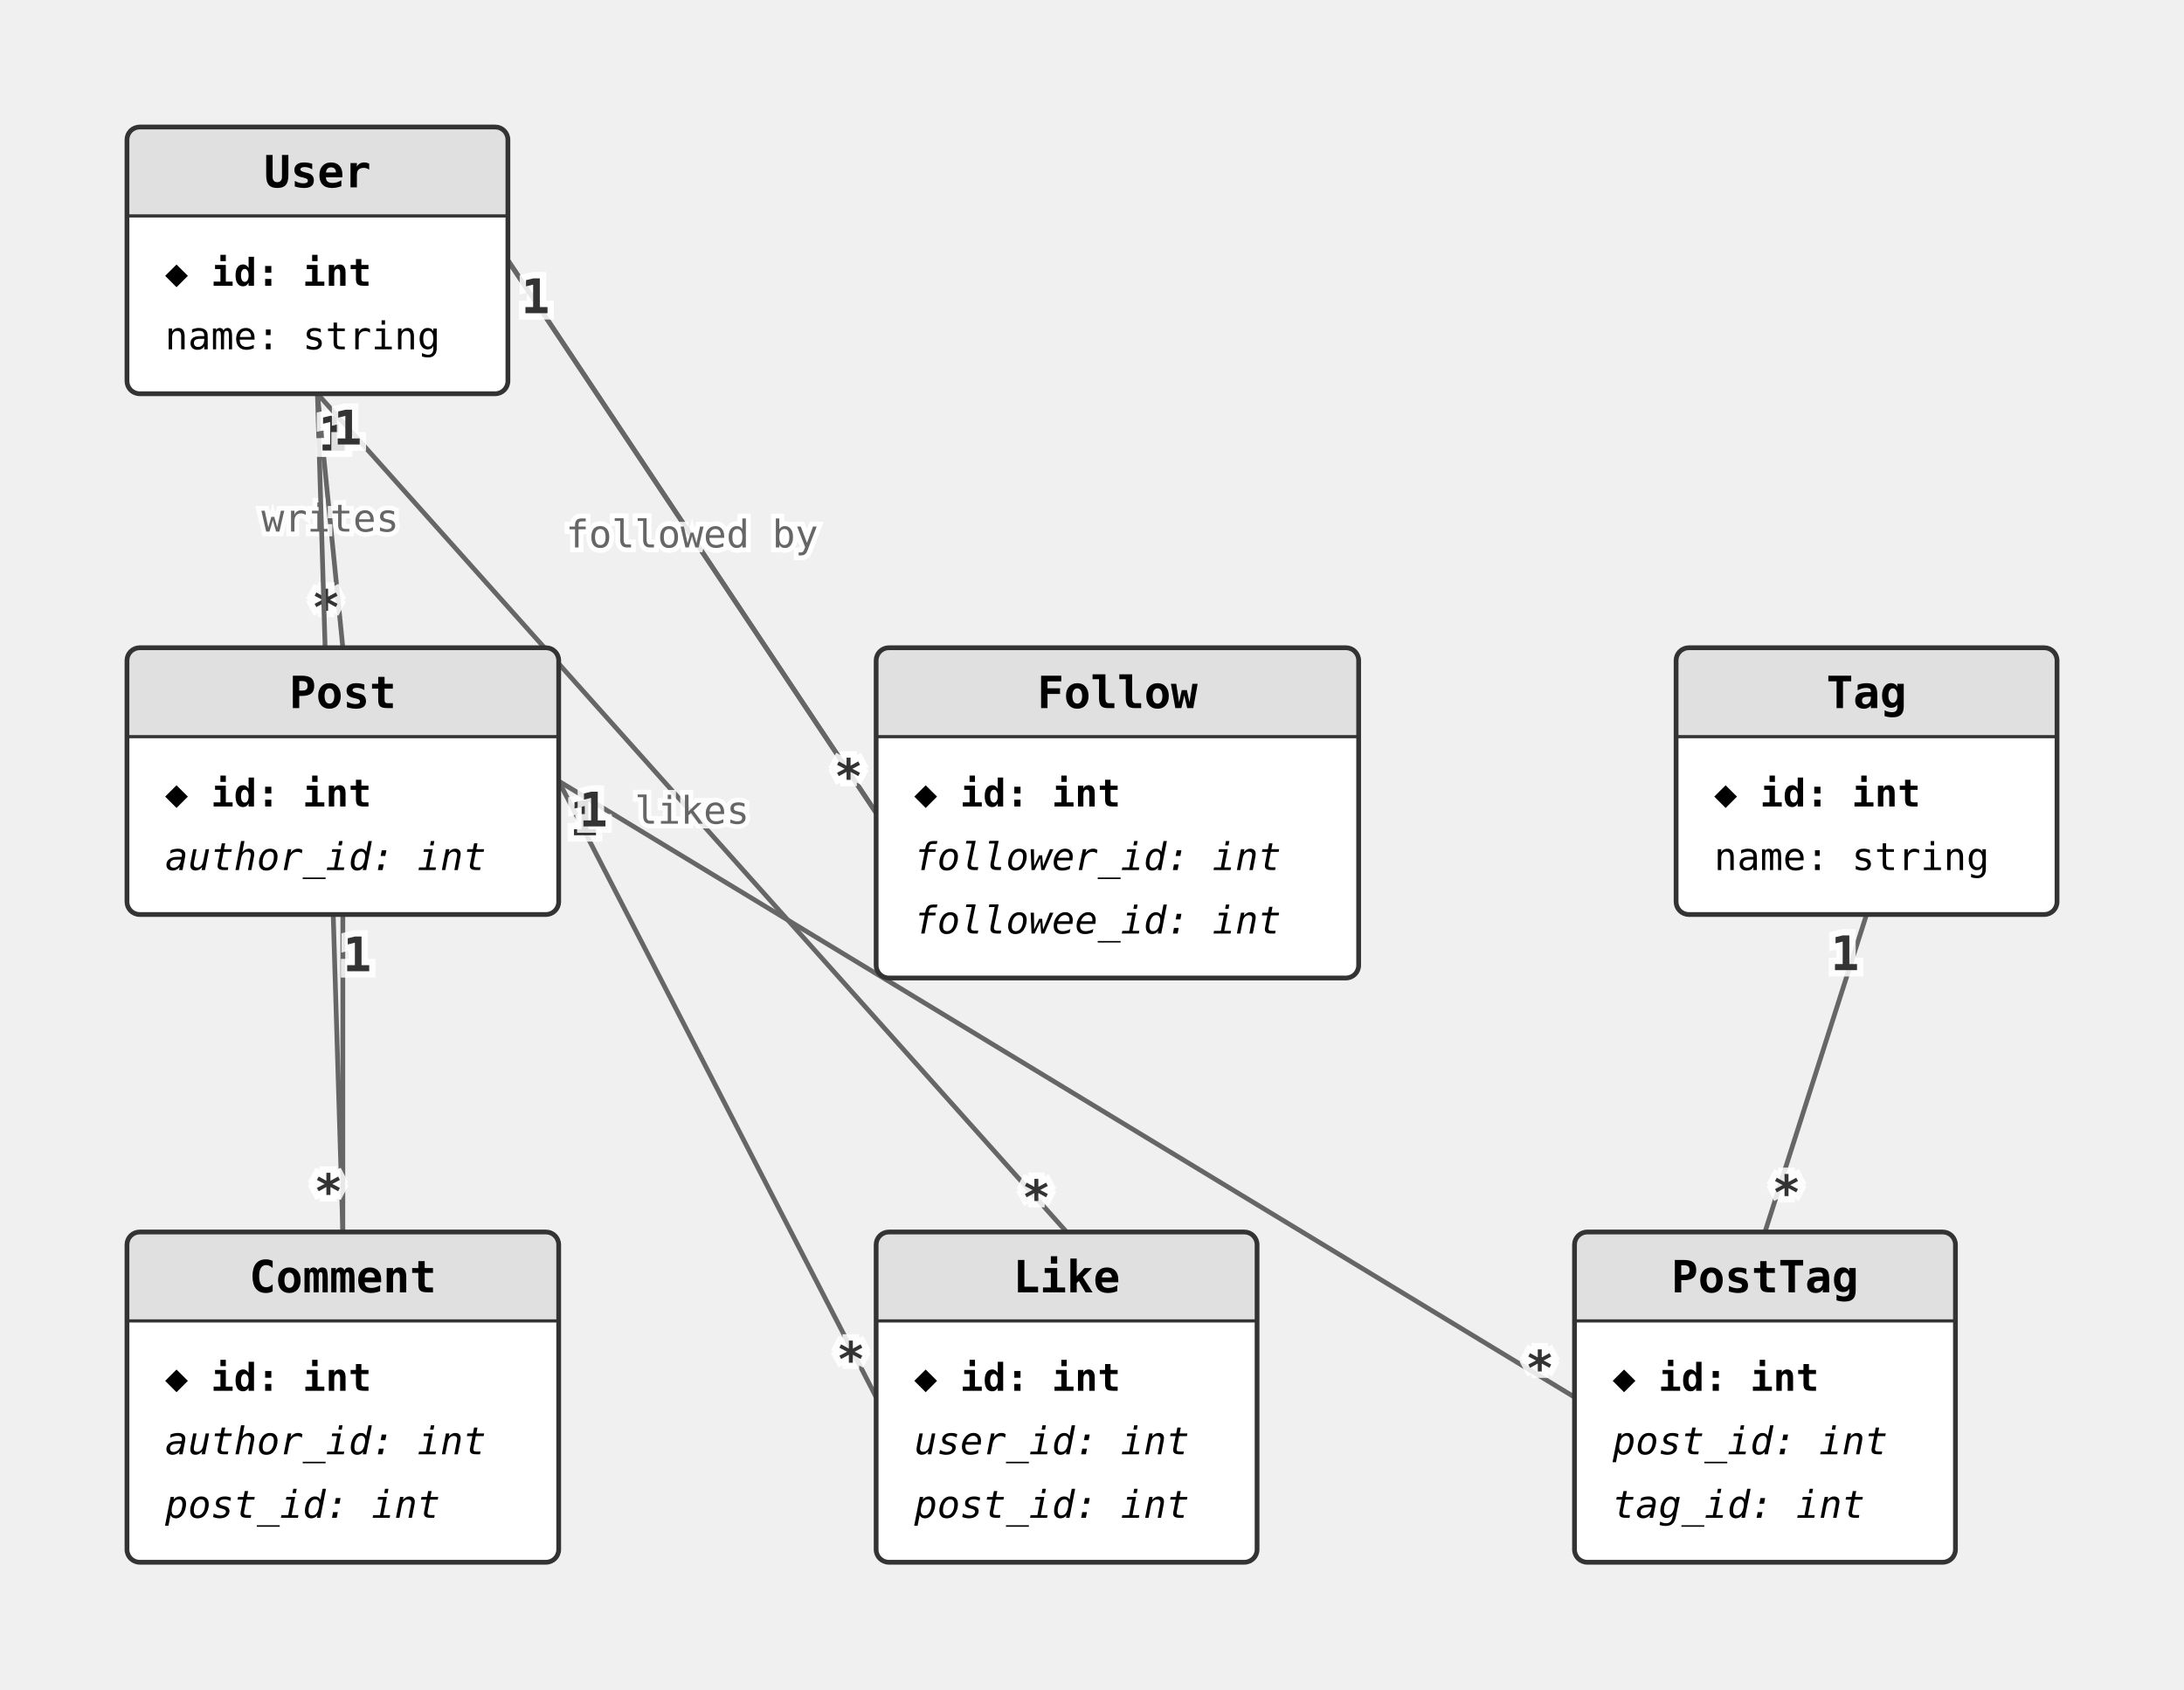
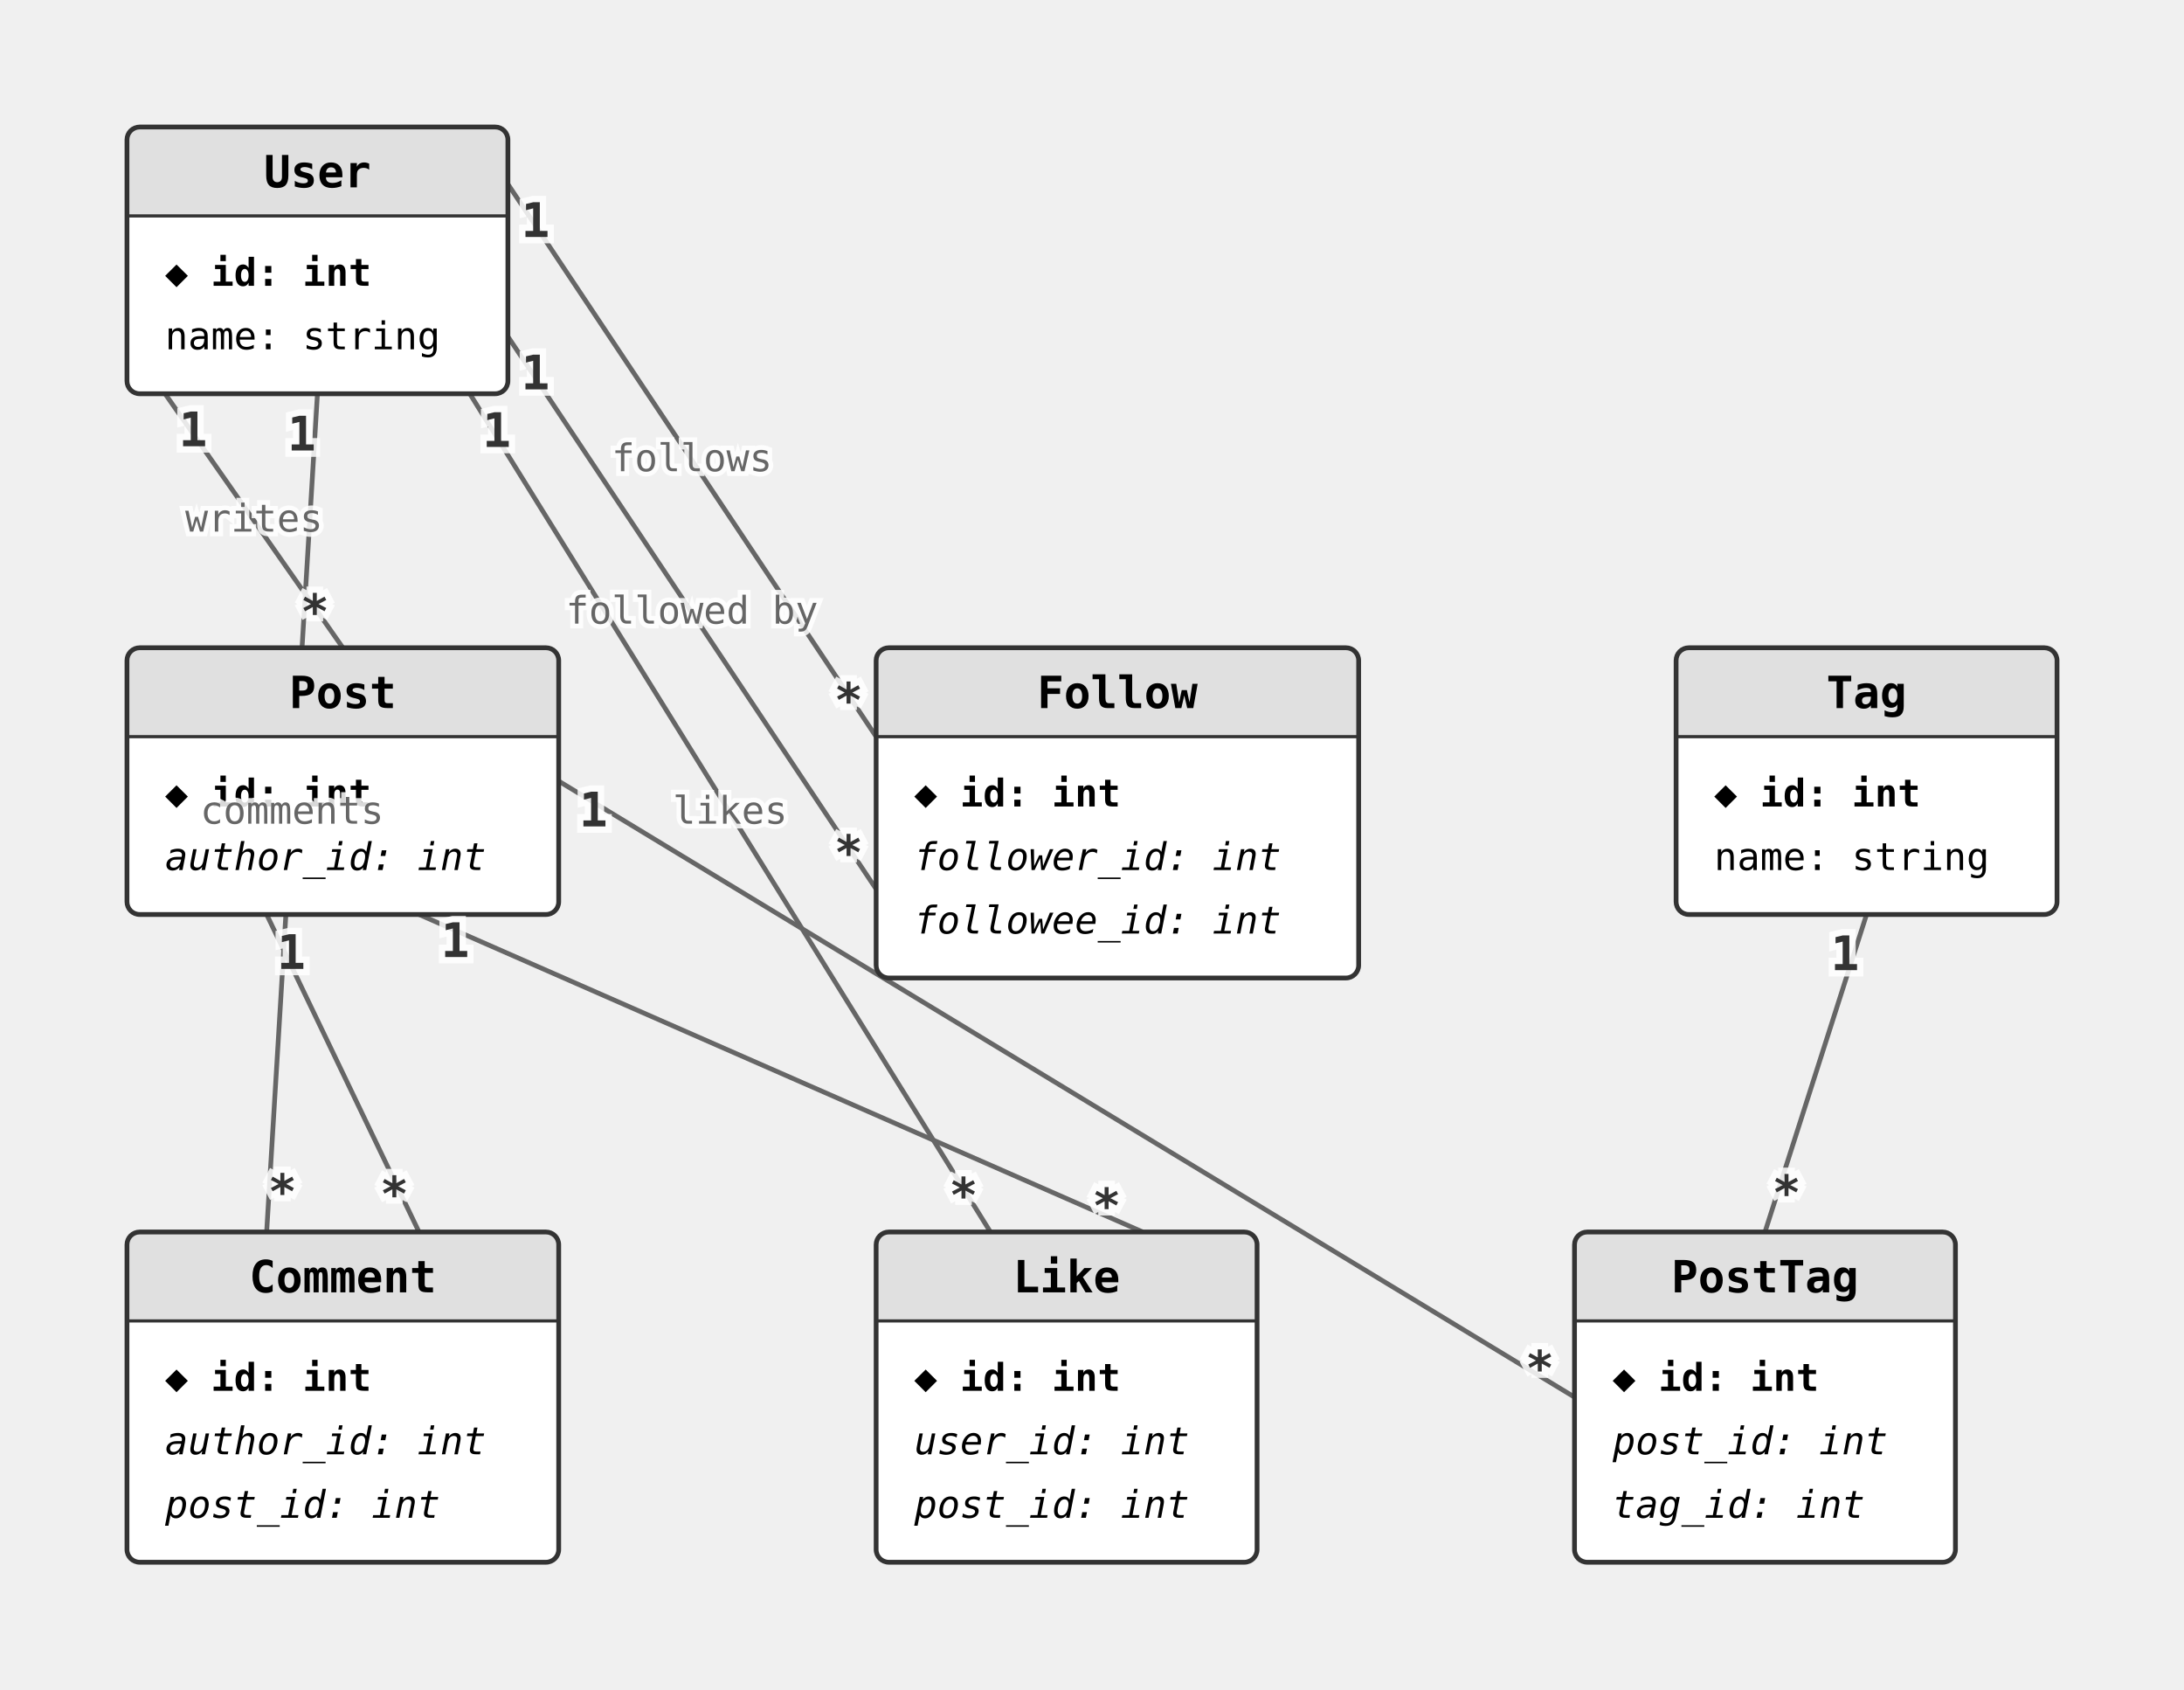
<svg xmlns="http://www.w3.org/2000/svg" width="688" height="532" viewBox="0 0 688 532">
  <style>
  .entity-bg { fill: #fff; }
  .entity-header { fill: #e0e0e0; }
  .entity-border { fill: none; stroke: #333; stroke-width: 1.5; }
  .entity-name { font-family: monospace; font-size: 14px; font-weight: bold; }
  .column-text { font-family: monospace; font-size: 12px; }
  .pk { font-weight: bold; }
  .fk { font-style: italic; }
  .edge { stroke: #666; stroke-width: 1.5; fill: none; }
  .edge-label { font-family: monospace; font-size: 12px; fill: #666; paint-order: stroke; stroke: rgba(255,255,255,0.85); stroke-width: 3px; }
  .cardinality { font-family: monospace; font-size: 15px; font-weight: bold; fill: #333; paint-order: stroke; stroke: rgba(255,255,255,0.85); stroke-width: 4px; }
</style>
-   <line class="edge" x1="100" y1="124" x2="108" y2="204" />
-   <text class="cardinality" x="100.746" y="131.463" text-anchor="start" dominant-baseline="hanging">1</text>
-   <text class="cardinality" x="107.254" y="196.537" text-anchor="end" dominant-baseline="alphabetic">*</text>
-   <text class="edge-label" x="104" y="164" text-anchor="middle" dominant-baseline="middle">writes</text>
-   <line class="edge" x1="100" y1="124" x2="108" y2="388" />
-   <text class="cardinality" x="100.227" y="131.497" text-anchor="start" dominant-baseline="hanging">1</text>
-   <text class="cardinality" x="107.773" y="380.503" text-anchor="end" dominant-baseline="alphabetic">*</text>
-   <text class="edge-label" x="104" y="256" text-anchor="middle" dominant-baseline="middle">comments</text>
-   <line class="edge" x1="100" y1="124" x2="336" y2="388" />
-   <text class="cardinality" x="104.998" y="129.592" text-anchor="start" dominant-baseline="hanging">1</text>
-   <text class="cardinality" x="331.002" y="382.408" text-anchor="end" dominant-baseline="alphabetic">*</text>
-   <text class="edge-label" x="218" y="256" text-anchor="middle" dominant-baseline="middle">likes</text>
-   <line class="edge" x1="160" y1="82" x2="276" y2="256" />
-   <text class="cardinality" x="164.16" y="88.24" text-anchor="start" dominant-baseline="hanging">1</text>
-   <text class="cardinality" x="271.84" y="249.76" text-anchor="end" dominant-baseline="alphabetic">*</text>
-   <text class="edge-label" x="218" y="169" text-anchor="middle" dominant-baseline="middle">followed by</text>
-   <line class="edge" x1="160" y1="82" x2="276" y2="256" />
-   <text class="cardinality" x="164.16" y="88.24" text-anchor="start" dominant-baseline="hanging">1</text>
-   <text class="cardinality" x="271.84" y="249.76" text-anchor="end" dominant-baseline="alphabetic">*</text>
-   <text class="edge-label" x="218" y="169" text-anchor="middle" dominant-baseline="middle">followed by</text>
-   <line class="edge" x1="108" y1="288" x2="108" y2="388" />
-   <text class="cardinality" x="108" y="295.5" text-anchor="start" dominant-baseline="hanging">1</text>
-   <text class="cardinality" x="108" y="380.5" text-anchor="end" dominant-baseline="alphabetic">*</text>
-   <line class="edge" x1="176" y1="246" x2="276" y2="440" />
-   <text class="cardinality" x="179.436" y="252.666" text-anchor="start" dominant-baseline="hanging">1</text>
-   <text class="cardinality" x="272.564" y="433.334" text-anchor="end" dominant-baseline="alphabetic">*</text>
+   <line class="edge" x1="52" y1="124" x2="108" y2="204" />
+   <line class="edge" x1="100" y1="124" x2="84" y2="388" />
+   <line class="edge" x1="148" y1="124" x2="312" y2="388" />
+   <line class="edge" x1="160" y1="58" x2="276" y2="232" />
+   <line class="edge" x1="160" y1="106" x2="276" y2="280" />
+   <line class="edge" x1="84" y1="288" x2="132" y2="388" />
+   <line class="edge" x1="132" y1="288" x2="360" y2="388" />
  <line class="edge" x1="176" y1="246" x2="496" y2="440" />
-   <text class="cardinality" x="182.413" y="249.888" text-anchor="start" dominant-baseline="hanging">1</text>
-   <text class="cardinality" x="489.587" y="436.112" text-anchor="end" dominant-baseline="alphabetic">*</text>
  <line class="edge" x1="588" y1="288" x2="556" y2="388" />
-   <text class="cardinality" x="585.714" y="295.143" text-anchor="end" dominant-baseline="hanging">1</text>
-   <text class="cardinality" x="558.286" y="380.857" text-anchor="start" dominant-baseline="alphabetic">*</text>
  <rect class="entity-bg" x="40" y="40" width="120" height="84" rx="4" />
  <rect class="entity-header" x="40" y="40" width="120" height="28" rx="4" />
  <rect class="entity-header" x="40" y="64" width="120" height="4" />
  <text class="entity-name" x="100" y="59" text-anchor="middle">User</text>
  <line x1="40" y1="68" x2="160" y2="68" stroke="#333" stroke-width="1" />
  <text class="column-text pk" x="52" y="90">◆ id: int</text>
  <text class="column-text" x="52" y="110">  name: string</text>
  <rect class="entity-border" x="40" y="40" width="120" height="84" rx="4" />
  <rect class="entity-bg" x="40" y="204" width="136" height="84" rx="4" />
  <rect class="entity-header" x="40" y="204" width="136" height="28" rx="4" />
  <rect class="entity-header" x="40" y="228" width="136" height="4" />
  <text class="entity-name" x="108" y="223" text-anchor="middle">Post</text>
  <line x1="40" y1="232" x2="176" y2="232" stroke="#333" stroke-width="1" />
  <text class="column-text pk" x="52" y="254">◆ id: int</text>
  <text class="column-text fk" x="52" y="274">  author_id: int</text>
  <rect class="entity-border" x="40" y="204" width="136" height="84" rx="4" />
  <rect class="entity-bg" x="276" y="204" width="152" height="104" rx="4" />
  <rect class="entity-header" x="276" y="204" width="152" height="28" rx="4" />
  <rect class="entity-header" x="276" y="228" width="152" height="4" />
  <text class="entity-name" x="352" y="223" text-anchor="middle">Follow</text>
  <line x1="276" y1="232" x2="428" y2="232" stroke="#333" stroke-width="1" />
  <text class="column-text pk" x="288" y="254">◆ id: int</text>
  <text class="column-text fk" x="288" y="274">  follower_id: int</text>
  <text class="column-text fk" x="288" y="294">  followee_id: int</text>
  <rect class="entity-border" x="276" y="204" width="152" height="104" rx="4" />
  <rect class="entity-bg" x="528" y="204" width="120" height="84" rx="4" />
  <rect class="entity-header" x="528" y="204" width="120" height="28" rx="4" />
  <rect class="entity-header" x="528" y="228" width="120" height="4" />
  <text class="entity-name" x="588" y="223" text-anchor="middle">Tag</text>
  <line x1="528" y1="232" x2="648" y2="232" stroke="#333" stroke-width="1" />
  <text class="column-text pk" x="540" y="254">◆ id: int</text>
  <text class="column-text" x="540" y="274">  name: string</text>
  <rect class="entity-border" x="528" y="204" width="120" height="84" rx="4" />
  <rect class="entity-bg" x="40" y="388" width="136" height="104" rx="4" />
  <rect class="entity-header" x="40" y="388" width="136" height="28" rx="4" />
  <rect class="entity-header" x="40" y="412" width="136" height="4" />
  <text class="entity-name" x="108" y="407" text-anchor="middle">Comment</text>
  <line x1="40" y1="416" x2="176" y2="416" stroke="#333" stroke-width="1" />
  <text class="column-text pk" x="52" y="438">◆ id: int</text>
  <text class="column-text fk" x="52" y="458">  author_id: int</text>
  <text class="column-text fk" x="52" y="478">  post_id: int</text>
  <rect class="entity-border" x="40" y="388" width="136" height="104" rx="4" />
  <rect class="entity-bg" x="276" y="388" width="120" height="104" rx="4" />
  <rect class="entity-header" x="276" y="388" width="120" height="28" rx="4" />
  <rect class="entity-header" x="276" y="412" width="120" height="4" />
  <text class="entity-name" x="336" y="407" text-anchor="middle">Like</text>
  <line x1="276" y1="416" x2="396" y2="416" stroke="#333" stroke-width="1" />
  <text class="column-text pk" x="288" y="438">◆ id: int</text>
  <text class="column-text fk" x="288" y="458">  user_id: int</text>
  <text class="column-text fk" x="288" y="478">  post_id: int</text>
  <rect class="entity-border" x="276" y="388" width="120" height="104" rx="4" />
  <rect class="entity-bg" x="496" y="388" width="120" height="104" rx="4" />
  <rect class="entity-header" x="496" y="388" width="120" height="28" rx="4" />
  <rect class="entity-header" x="496" y="412" width="120" height="4" />
  <text class="entity-name" x="556" y="407" text-anchor="middle">PostTag</text>
  <line x1="496" y1="416" x2="616" y2="416" stroke="#333" stroke-width="1" />
  <text class="column-text pk" x="508" y="438">◆ id: int</text>
  <text class="column-text fk" x="508" y="458">  post_id: int</text>
  <text class="column-text fk" x="508" y="478">  tag_id: int</text>
  <rect class="entity-border" x="496" y="388" width="120" height="104" rx="4" />
+   <text class="cardinality" x="56.301" y="130.144" text-anchor="start" dominant-baseline="hanging">1</text>
+   <text class="cardinality" x="103.699" y="197.856" text-anchor="end" dominant-baseline="alphabetic">*</text>
+   <text class="edge-label" x="80" y="164" text-anchor="middle" dominant-baseline="middle">writes</text>
+   <text class="cardinality" x="99.546" y="131.486" text-anchor="end" dominant-baseline="hanging">1</text>
+   <text class="cardinality" x="84.454" y="380.514" text-anchor="start" dominant-baseline="alphabetic">*</text>
+   <text class="edge-label" x="92" y="256" text-anchor="middle" dominant-baseline="middle">comments</text>
+   <text class="cardinality" x="151.958" y="130.371" text-anchor="start" dominant-baseline="hanging">1</text>
+   <text class="cardinality" x="308.042" y="381.629" text-anchor="end" dominant-baseline="alphabetic">*</text>
+   <text class="edge-label" x="230" y="256" text-anchor="middle" dominant-baseline="middle">likes</text>
+   <text class="cardinality" x="164.16" y="64.24" text-anchor="start" dominant-baseline="hanging">1</text>
+   <text class="cardinality" x="271.84" y="225.76" text-anchor="end" dominant-baseline="alphabetic">*</text>
+   <text class="edge-label" x="218" y="145" text-anchor="middle" dominant-baseline="middle">follows</text>
+   <text class="cardinality" x="164.16" y="112.24" text-anchor="start" dominant-baseline="hanging">1</text>
+   <text class="cardinality" x="271.84" y="273.76" text-anchor="end" dominant-baseline="alphabetic">*</text>
+   <text class="edge-label" x="218" y="193" text-anchor="middle" dominant-baseline="middle">followed by</text>
+   <text class="cardinality" x="87.245" y="294.761" text-anchor="start" dominant-baseline="hanging">1</text>
+   <text class="cardinality" x="128.755" y="381.239" text-anchor="end" dominant-baseline="alphabetic">*</text>
+   <text class="cardinality" x="138.868" y="291.012" text-anchor="start" dominant-baseline="hanging">1</text>
+   <text class="cardinality" x="353.132" y="384.988" text-anchor="end" dominant-baseline="alphabetic">*</text>
+   <text class="cardinality" x="182.413" y="249.888" text-anchor="start" dominant-baseline="hanging">1</text>
+   <text class="cardinality" x="489.587" y="436.112" text-anchor="end" dominant-baseline="alphabetic">*</text>
+   <text class="cardinality" x="585.714" y="295.143" text-anchor="end" dominant-baseline="hanging">1</text>
+   <text class="cardinality" x="558.286" y="380.857" text-anchor="start" dominant-baseline="alphabetic">*</text>
</svg>
